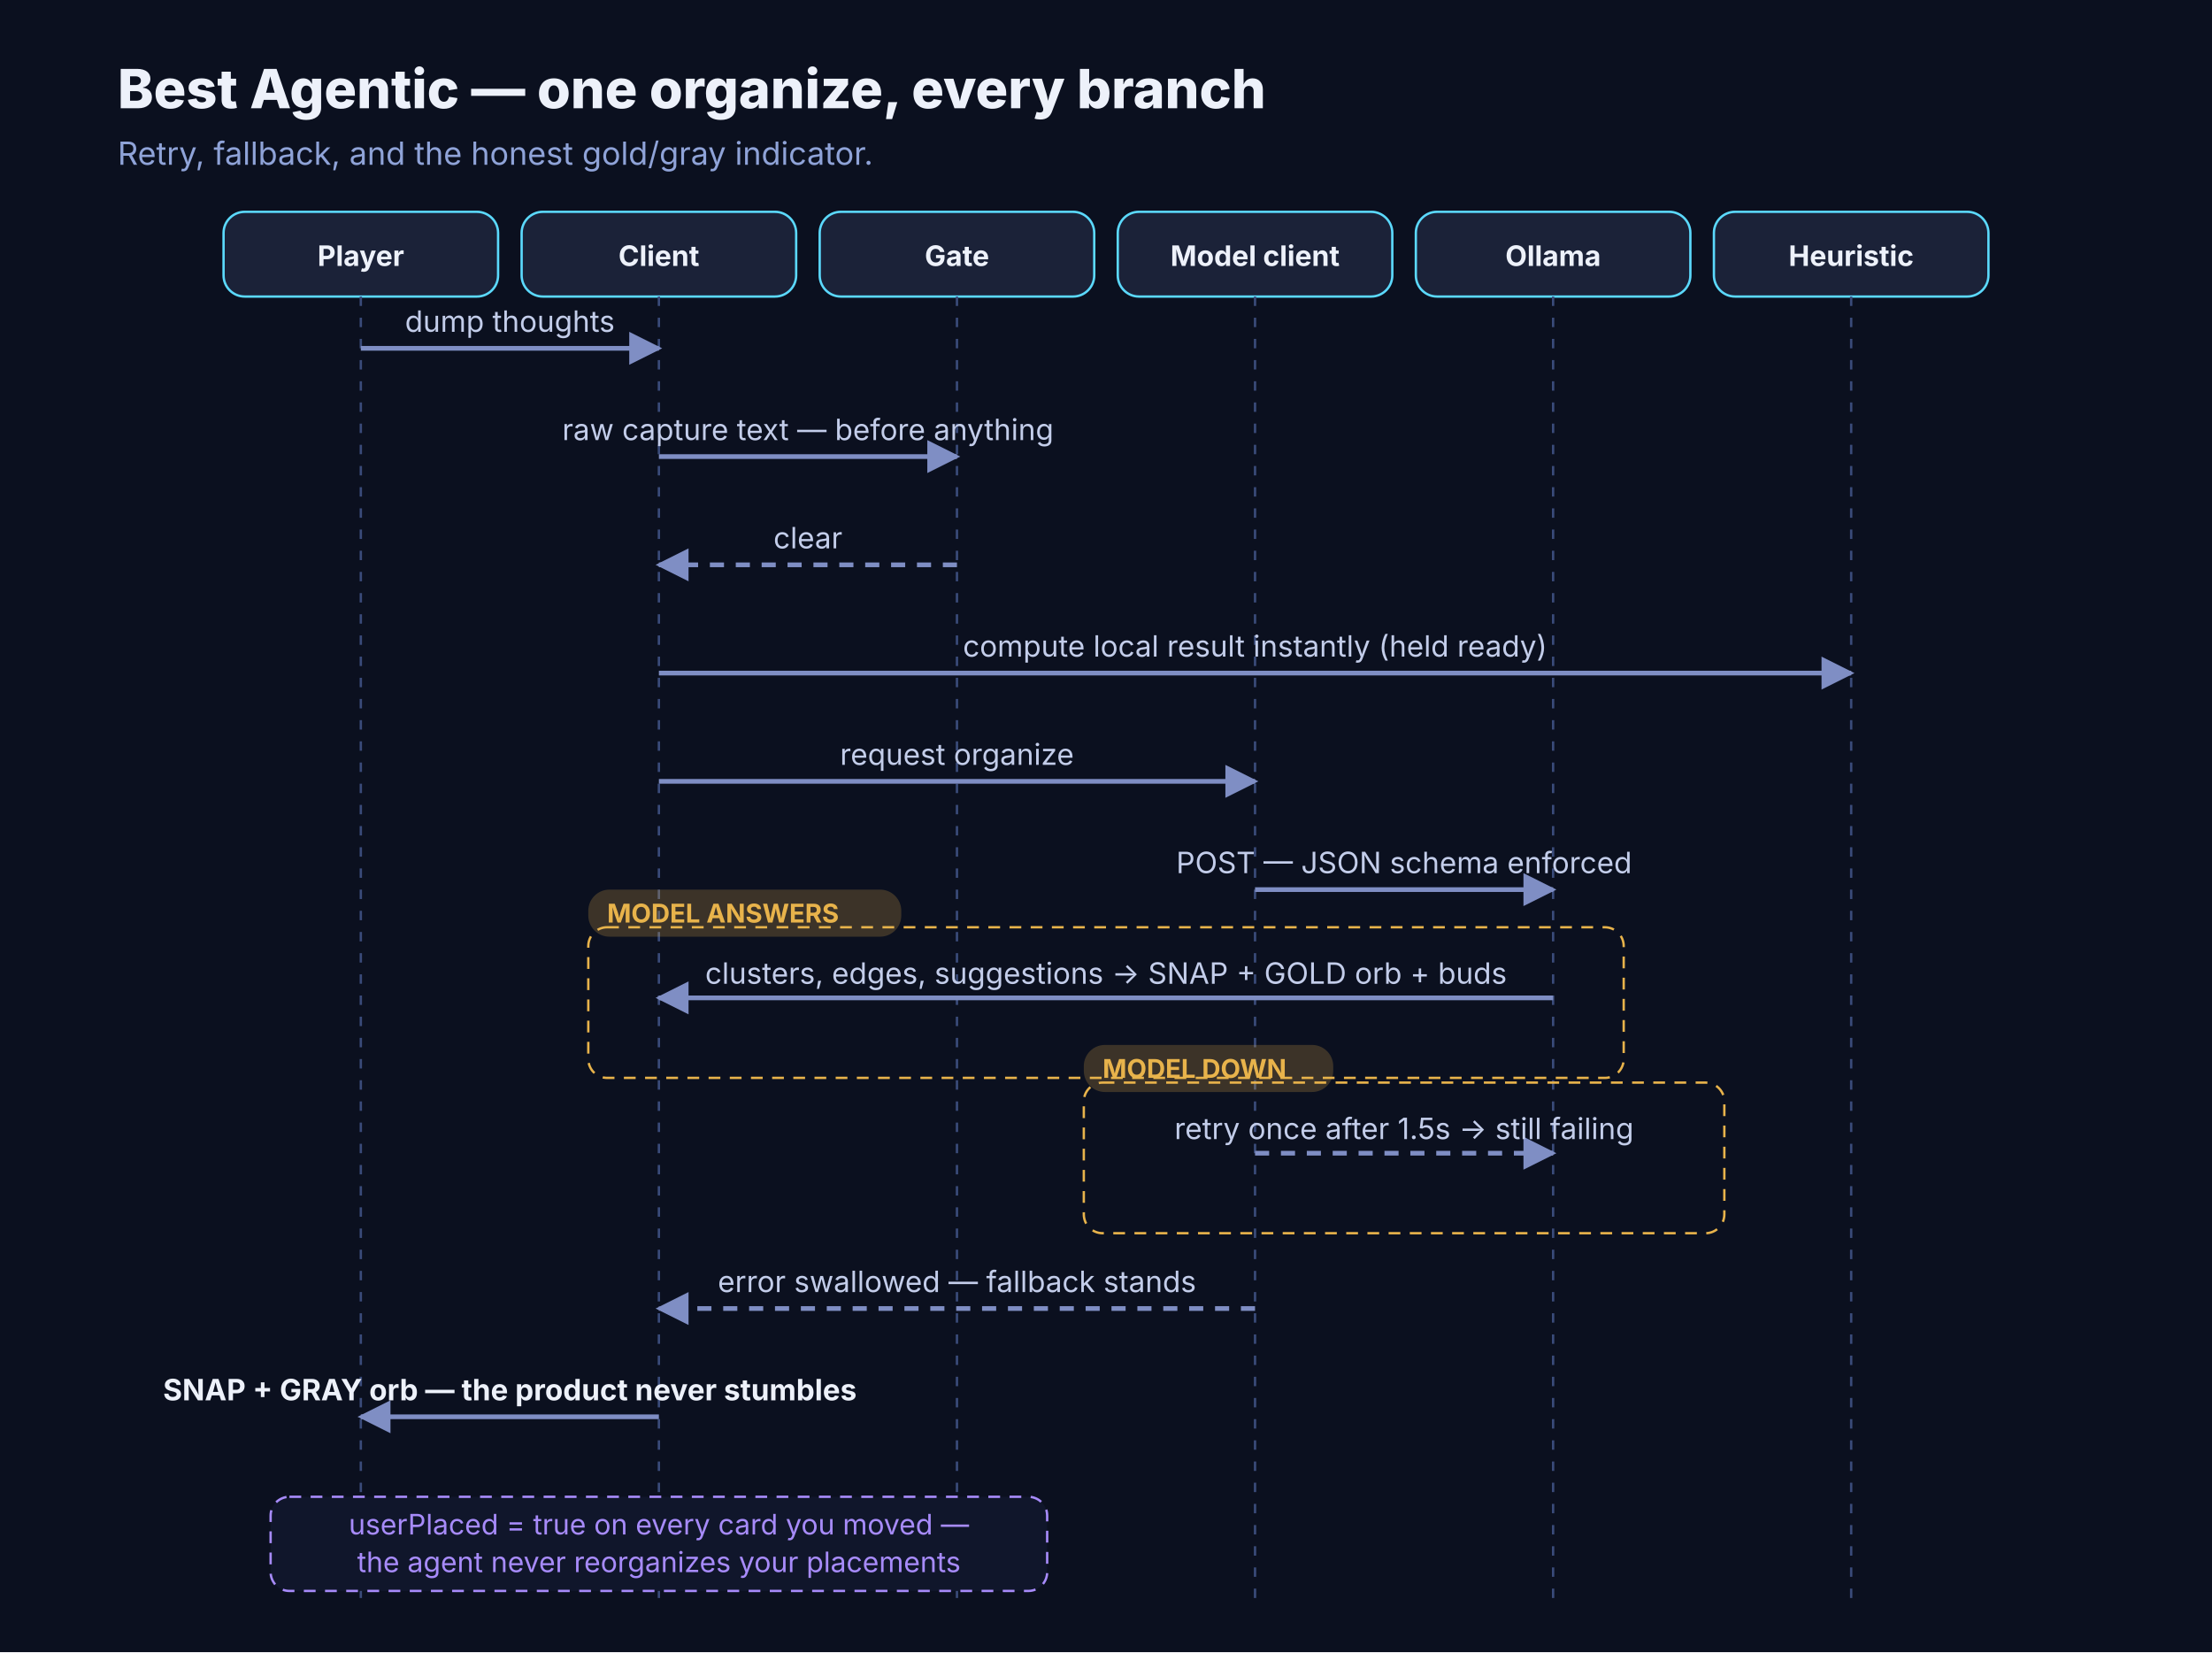
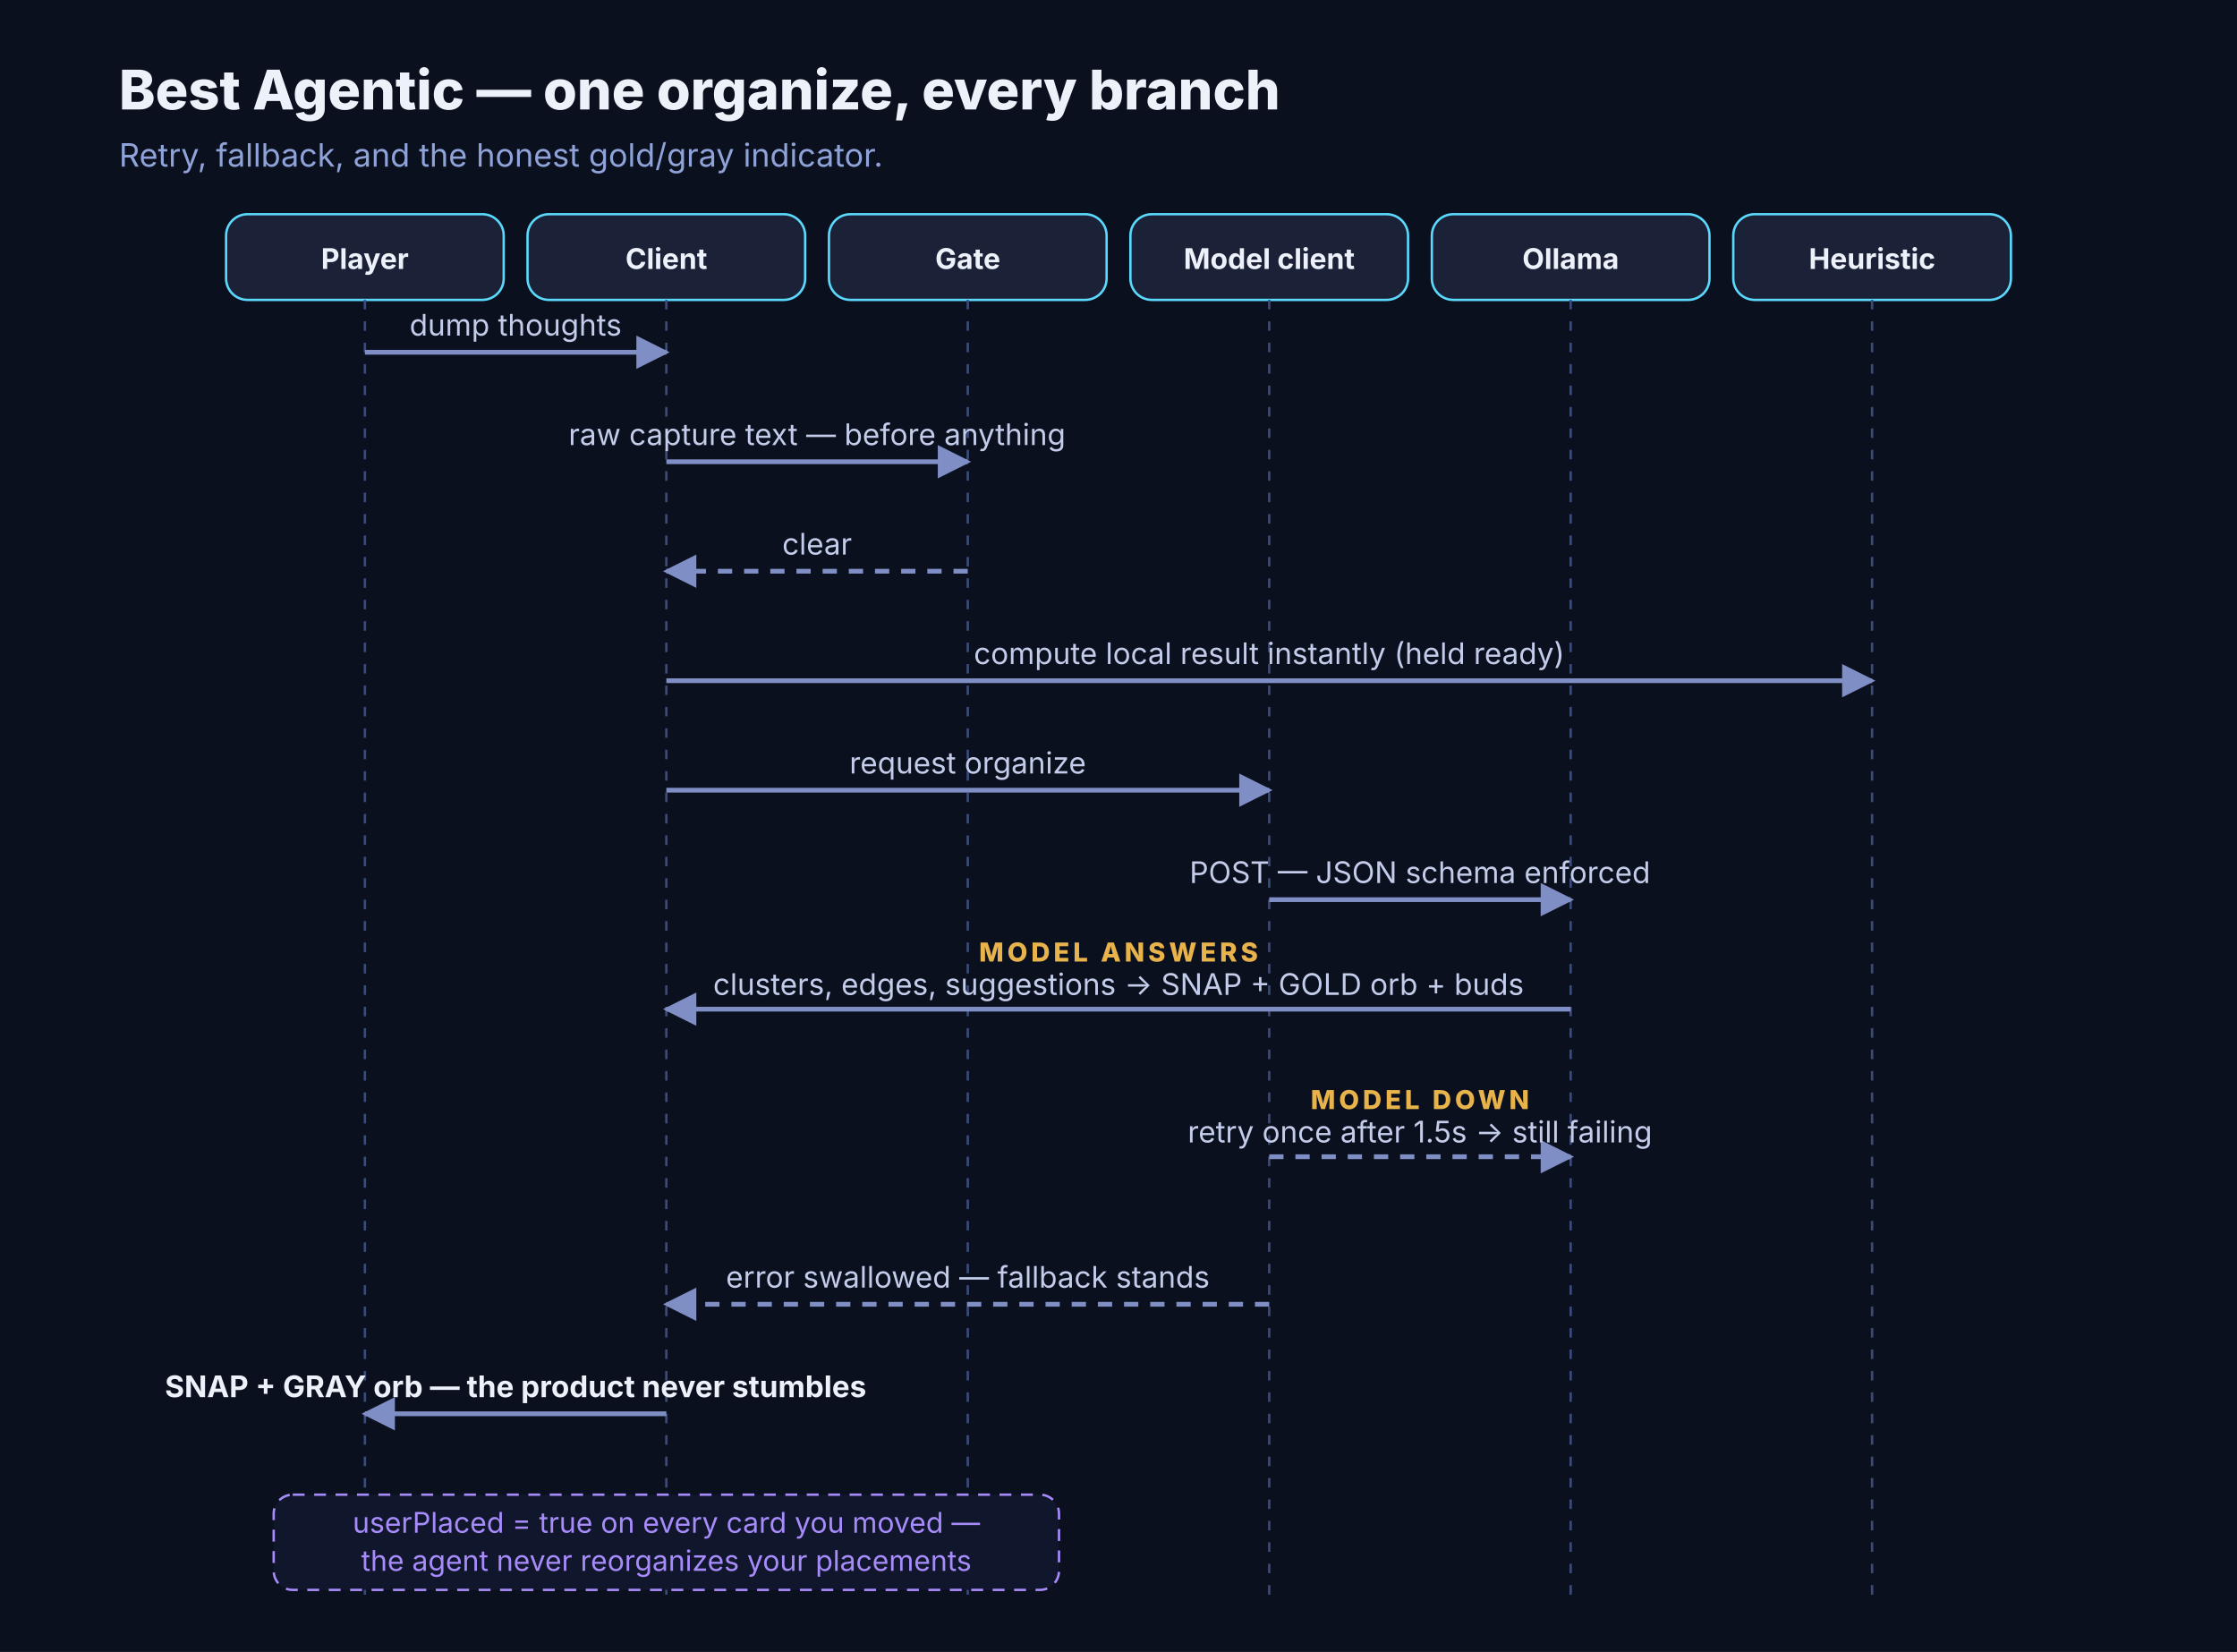
- <svg xmlns="http://www.w3.org/2000/svg" width="940" height="702" viewBox="0 0 940 702" font-family="Inter, system-ui, sans-serif">
+ <svg xmlns="http://www.w3.org/2000/svg" width="940" height="694" viewBox="0 0 940 694" font-family="Inter, system-ui, sans-serif">
  <defs>
    <marker id="arr" viewBox="0 0 10 10" refX="9" refY="5" markerWidth="7" markerHeight="7" orient="auto-start-reverse">
      <path d="M0,0 L10,5 L0,10 z" fill="#7f8ec4" />
    </marker>
  </defs>
-   <rect width="940" height="702" fill="#0b101f" />
+   <rect width="940" height="694" fill="#0b101f" />
  <text x="50" y="46" font-size="23" font-weight="800" fill="#EDF1FA">Best Agentic — one organize, every branch</text>
  <text x="50" y="70" font-size="13.5" fill="#8fa3d8">Retry, fallback, and the honest gold/gray indicator.</text>
-   <rect width="940" height="702" fill="#0b101f" />
+   <rect width="940" height="694" fill="#0b101f" />
  <text x="50" y="46" font-size="23" font-weight="800" fill="#EDF1FA">Best Agentic — one organize, every branch</text>
  <text x="50" y="70" font-size="13.5" fill="#8fa3d8">Retry, fallback, and the honest gold/gray indicator.</text>
  <rect x="95.0" y="90" width="116.667" height="36" rx="9" fill="#1b2238" stroke="#5bd9fd" />
  <text x="153.333" y="113" font-size="12" font-weight="700" fill="#EDF1FA" text-anchor="middle">Player</text>
-   <line x1="153.333" y1="126" x2="153.333" y2="682" stroke="#3a4b7a" stroke-dasharray="4 5" />
+   <line x1="153.333" y1="126" x2="153.333" y2="674" stroke="#3a4b7a" stroke-dasharray="4 5" />
  <rect x="221.667" y="90" width="116.667" height="36" rx="9" fill="#1b2238" stroke="#5bd9fd" />
  <text x="280.0" y="113" font-size="12" font-weight="700" fill="#EDF1FA" text-anchor="middle">Client</text>
-   <line x1="280.0" y1="126" x2="280.0" y2="682" stroke="#3a4b7a" stroke-dasharray="4 5" />
+   <line x1="280.0" y1="126" x2="280.0" y2="674" stroke="#3a4b7a" stroke-dasharray="4 5" />
  <rect x="348.333" y="90" width="116.667" height="36" rx="9" fill="#1b2238" stroke="#5bd9fd" />
  <text x="406.667" y="113" font-size="12" font-weight="700" fill="#EDF1FA" text-anchor="middle">Gate</text>
-   <line x1="406.667" y1="126" x2="406.667" y2="682" stroke="#3a4b7a" stroke-dasharray="4 5" />
+   <line x1="406.667" y1="126" x2="406.667" y2="674" stroke="#3a4b7a" stroke-dasharray="4 5" />
  <rect x="475" y="90" width="116.667" height="36" rx="9" fill="#1b2238" stroke="#5bd9fd" />
  <text x="533.333" y="113" font-size="12" font-weight="700" fill="#EDF1FA" text-anchor="middle">Model client</text>
-   <line x1="533.333" y1="126" x2="533.333" y2="682" stroke="#3a4b7a" stroke-dasharray="4 5" />
+   <line x1="533.333" y1="126" x2="533.333" y2="674" stroke="#3a4b7a" stroke-dasharray="4 5" />
  <rect x="601.667" y="90" width="116.667" height="36" rx="9" fill="#1b2238" stroke="#5bd9fd" />
  <text x="660.0" y="113" font-size="12" font-weight="700" fill="#EDF1FA" text-anchor="middle">Ollama</text>
-   <line x1="660.0" y1="126" x2="660.0" y2="682" stroke="#3a4b7a" stroke-dasharray="4 5" />
+   <line x1="660.0" y1="126" x2="660.0" y2="674" stroke="#3a4b7a" stroke-dasharray="4 5" />
  <rect x="728.333" y="90" width="116.667" height="36" rx="9" fill="#1b2238" stroke="#5bd9fd" />
  <text x="786.667" y="113" font-size="12" font-weight="700" fill="#EDF1FA" text-anchor="middle">Heuristic</text>
-   <line x1="786.667" y1="126" x2="786.667" y2="682" stroke="#3a4b7a" stroke-dasharray="4 5" />
+   <line x1="786.667" y1="126" x2="786.667" y2="674" stroke="#3a4b7a" stroke-dasharray="4 5" />
  <line x1="153.333" y1="148" x2="280.0" y2="148" stroke="#7f8ec4" stroke-width="2" marker-end="url(#arr)" />
  <text x="216.667" y="141" font-size="12.5" fill="#c3cdea" text-anchor="middle">dump thoughts</text>
  <line x1="280.0" y1="194" x2="406.667" y2="194" stroke="#7f8ec4" stroke-width="2" marker-end="url(#arr)" />
  <text x="343.333" y="187" font-size="12.5" fill="#c3cdea" text-anchor="middle">raw capture text — before anything</text>
  <line x1="406.667" y1="240" x2="280.0" y2="240" stroke="#7f8ec4" stroke-width="2" stroke-dasharray="6 5" marker-end="url(#arr)" />
  <text x="343.333" y="233" font-size="12.5" fill="#c3cdea" text-anchor="middle">clear</text>
  <line x1="280.0" y1="286" x2="786.667" y2="286" stroke="#7f8ec4" stroke-width="2" marker-end="url(#arr)" />
  <text x="533.333" y="279" font-size="12.5" fill="#c3cdea" text-anchor="middle">compute local result instantly (held ready)</text>
  <line x1="280.0" y1="332" x2="533.333" y2="332" stroke="#7f8ec4" stroke-width="2" marker-end="url(#arr)" />
  <text x="406.667" y="325" font-size="12.5" fill="#c3cdea" text-anchor="middle">request organize</text>
  <line x1="533.333" y1="378" x2="660.0" y2="378" stroke="#7f8ec4" stroke-width="2" marker-end="url(#arr)" />
  <text x="596.667" y="371" font-size="12.5" fill="#c3cdea" text-anchor="middle">POST — JSON schema enforced</text>
-   <rect x="250.0" y="394" width="440.0" height="64" rx="8" fill="none" stroke="#e8b34b" stroke-dasharray="5 4" />
-   <rect x="250.0" y="378" width="133" height="20" rx="9" fill="#e8b34b" opacity="0.22" />
-   <text x="258.0" y="392" font-size="11" font-weight="700" fill="#e8b34b">MODEL ANSWERS</text>
+   <text x="470.0" y="404" font-size="11" font-weight="800" fill="#e8b34b" text-anchor="middle" letter-spacing="1.5">MODEL ANSWERS</text>
  <line x1="660.0" y1="424" x2="280.0" y2="424" stroke="#7f8ec4" stroke-width="2" marker-end="url(#arr)" />
  <text x="470.0" y="418" font-size="12.5" fill="#c3cdea" text-anchor="middle">clusters, edges, suggestions → SNAP + GOLD orb + buds</text>
-   <rect x="460.567" y="460" width="272.2" height="64" rx="8" fill="none" stroke="#e8b34b" stroke-dasharray="5 4" />
-   <rect x="460.567" y="444" width="106" height="20" rx="9" fill="#e8b34b" opacity="0.22" />
-   <text x="468.567" y="458" font-size="11" font-weight="700" fill="#e8b34b">MODEL DOWN</text>
-   <line x1="533.333" y1="490" x2="660.0" y2="490" stroke="#7f8ec4" stroke-width="2" stroke-dasharray="6 5" marker-end="url(#arr)" />
-   <text x="596.667" y="484" font-size="12.5" fill="#c3cdea" text-anchor="middle">retry once after 1.5s → still failing</text>
-   <line x1="533.333" y1="556" x2="280.0" y2="556" stroke="#7f8ec4" stroke-width="2" stroke-dasharray="6 5" marker-end="url(#arr)" />
-   <text x="406.667" y="549" font-size="12.5" fill="#c3cdea" text-anchor="middle">error swallowed — fallback stands</text>
-   <line x1="280.0" y1="602" x2="153.333" y2="602" stroke="#7f8ec4" stroke-width="2" marker-end="url(#arr)" />
-   <text x="216.667" y="595" font-size="12.5" font-weight="700" fill="#EDF1FA" text-anchor="middle">SNAP + GRAY orb — the product never stumbles</text>
-   <rect x="115.0" y="636" width="330" height="40" rx="8" fill="#10162b" stroke="#a78bfa" stroke-dasharray="5 4" />
-   <text x="280.0" y="652" font-size="12" fill="#a78bfa" text-anchor="middle">userPlaced = true on every card you moved —</text>
-   <text x="280.0" y="668" font-size="12" fill="#a78bfa" text-anchor="middle">the agent never reorganizes your placements</text>
+   <text x="596.667" y="466" font-size="11" font-weight="800" fill="#e8b34b" text-anchor="middle" letter-spacing="1.5">MODEL DOWN</text>
+   <line x1="533.333" y1="486" x2="660.0" y2="486" stroke="#7f8ec4" stroke-width="2" stroke-dasharray="6 5" marker-end="url(#arr)" />
+   <text x="596.667" y="480" font-size="12.5" fill="#c3cdea" text-anchor="middle">retry once after 1.5s → still failing</text>
+   <line x1="533.333" y1="548" x2="280.0" y2="548" stroke="#7f8ec4" stroke-width="2" stroke-dasharray="6 5" marker-end="url(#arr)" />
+   <text x="406.667" y="541" font-size="12.5" fill="#c3cdea" text-anchor="middle">error swallowed — fallback stands</text>
+   <line x1="280.0" y1="594" x2="153.333" y2="594" stroke="#7f8ec4" stroke-width="2" marker-end="url(#arr)" />
+   <text x="216.667" y="587" font-size="12.5" font-weight="700" fill="#EDF1FA" text-anchor="middle">SNAP + GRAY orb — the product never stumbles</text>
+   <rect x="115.0" y="628" width="330" height="40" rx="8" fill="#10162b" stroke="#a78bfa" stroke-dasharray="5 4" />
+   <text x="280.0" y="644" font-size="12" fill="#a78bfa" text-anchor="middle">userPlaced = true on every card you moved —</text>
+   <text x="280.0" y="660" font-size="12" fill="#a78bfa" text-anchor="middle">the agent never reorganizes your placements</text>
</svg>
